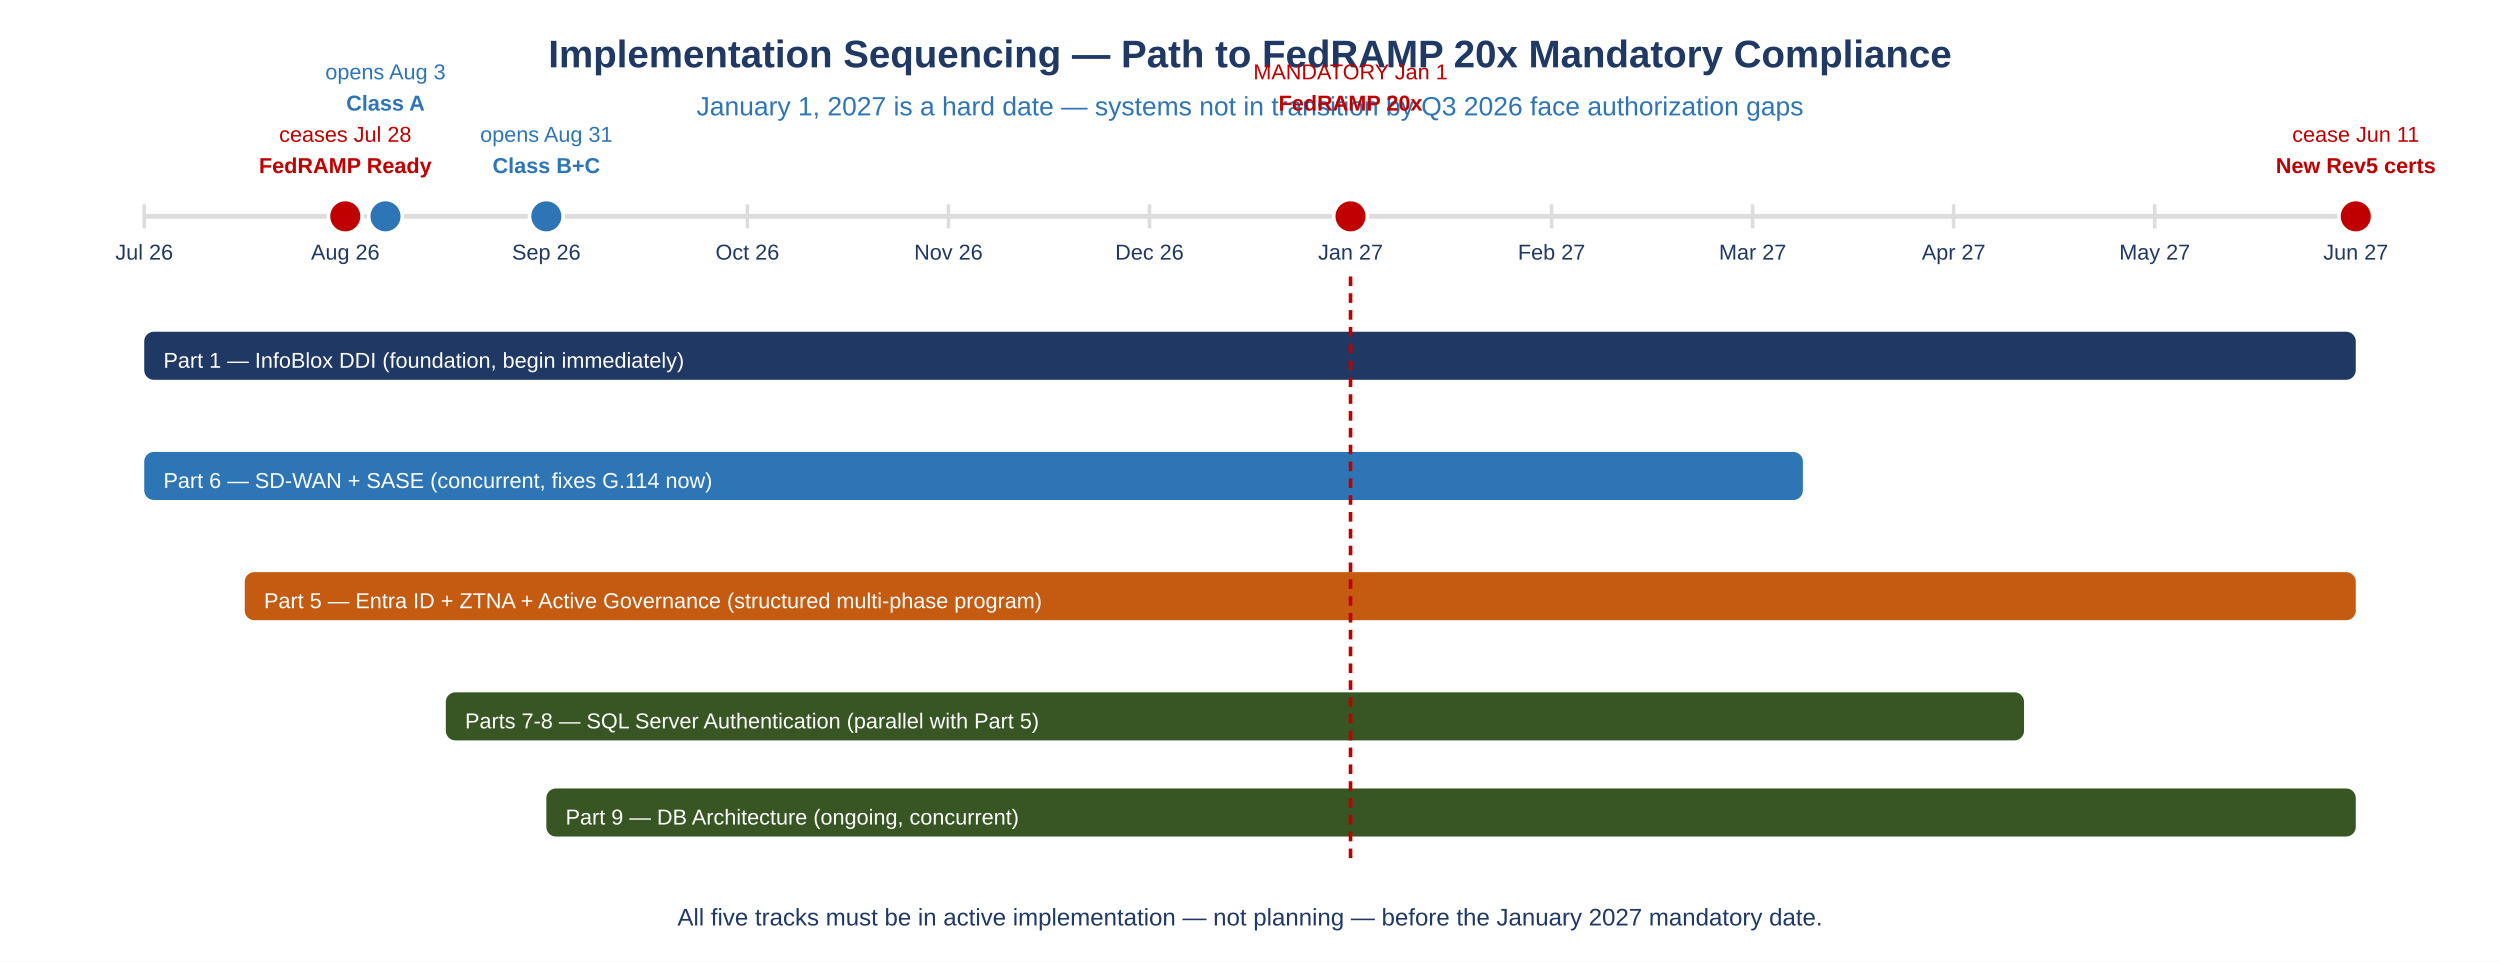
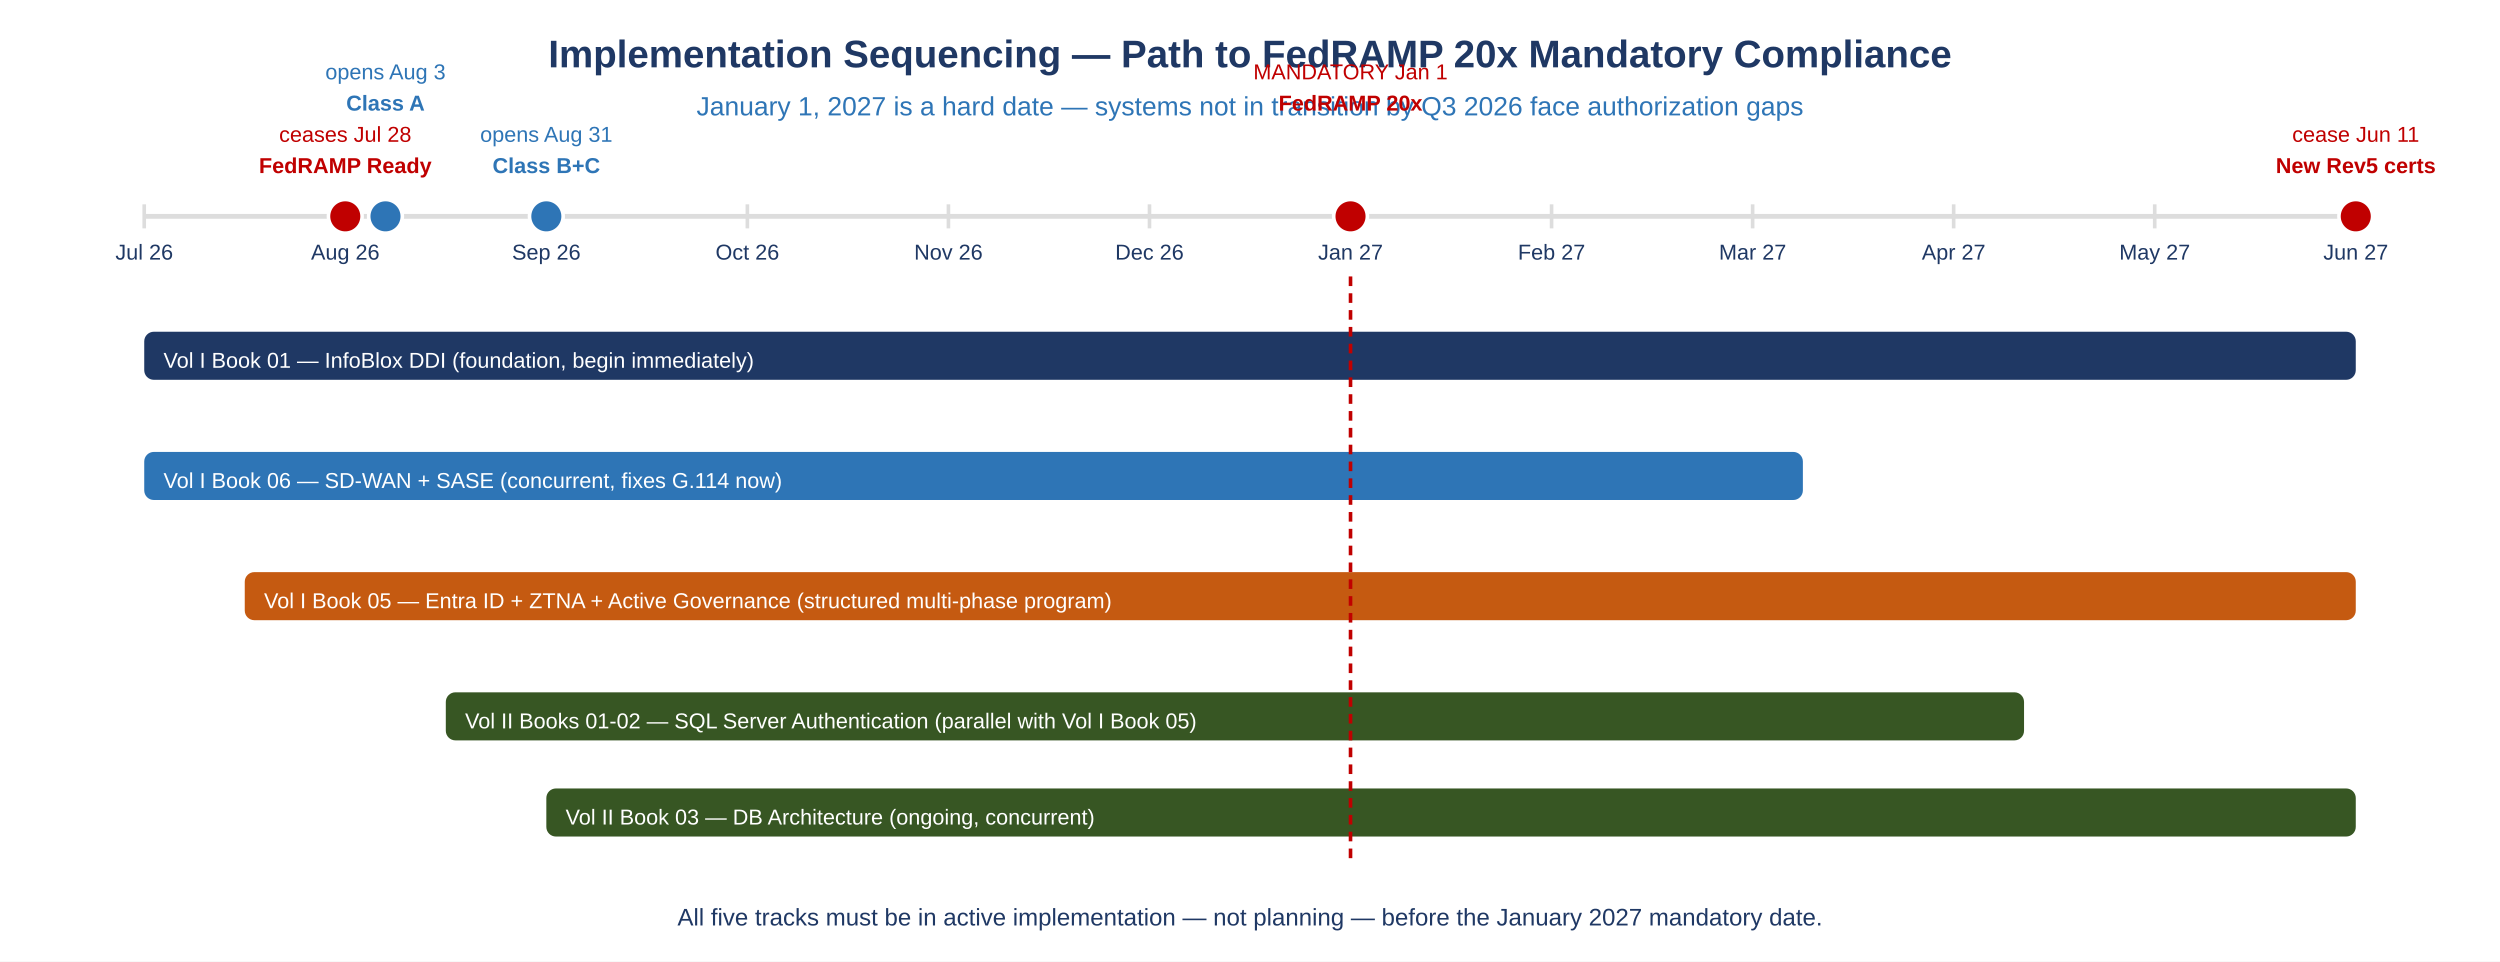
<svg xmlns="http://www.w3.org/2000/svg" viewBox="0 0 1040 400" style="font-family:Arial,sans-serif;background:#FFFFFF;">
  <rect width="1040" height="400" fill="#FFFFFF" />
  <text x="520" y="28" text-anchor="middle" font-size="16" font-weight="bold" fill="#1F3864">Implementation Sequencing — Path to FedRAMP 20x Mandatory Compliance</text>
  <text x="520" y="48" text-anchor="middle" font-size="11" font-weight="normal" fill="#2E75B6">January 1, 2027 is a hard date — systems not in transition by Q3 2026 face authorization gaps</text>
  <line x1="60" y1="90" x2="980" y2="90" stroke="#DDDDDD" stroke-width="2" />
  <line x1="60.0" y1="85" x2="60.0" y2="95" stroke="#DDDDDD" stroke-width="1.5" />
  <text x="60.0" y="108" text-anchor="middle" font-size="9" font-weight="normal" fill="#1F3864">Jul 26</text>
  <line x1="143.636" y1="85" x2="143.636" y2="95" stroke="#DDDDDD" stroke-width="1.5" />
  <text x="143.636" y="108" text-anchor="middle" font-size="9" font-weight="normal" fill="#1F3864">Aug 26</text>
  <line x1="227.273" y1="85" x2="227.273" y2="95" stroke="#DDDDDD" stroke-width="1.5" />
  <text x="227.273" y="108" text-anchor="middle" font-size="9" font-weight="normal" fill="#1F3864">Sep 26</text>
  <line x1="310.909" y1="85" x2="310.909" y2="95" stroke="#DDDDDD" stroke-width="1.5" />
  <text x="310.909" y="108" text-anchor="middle" font-size="9" font-weight="normal" fill="#1F3864">Oct 26</text>
  <line x1="394.545" y1="85" x2="394.545" y2="95" stroke="#DDDDDD" stroke-width="1.5" />
  <text x="394.545" y="108" text-anchor="middle" font-size="9" font-weight="normal" fill="#1F3864">Nov 26</text>
  <line x1="478.182" y1="85" x2="478.182" y2="95" stroke="#DDDDDD" stroke-width="1.5" />
  <text x="478.182" y="108" text-anchor="middle" font-size="9" font-weight="normal" fill="#1F3864">Dec 26</text>
  <line x1="561.818" y1="85" x2="561.818" y2="95" stroke="#DDDDDD" stroke-width="1.5" />
  <text x="561.818" y="108" text-anchor="middle" font-size="9" font-weight="normal" fill="#1F3864">Jan 27</text>
  <line x1="645.455" y1="85" x2="645.455" y2="95" stroke="#DDDDDD" stroke-width="1.5" />
  <text x="645.455" y="108" text-anchor="middle" font-size="9" font-weight="normal" fill="#1F3864">Feb 27</text>
  <line x1="729.091" y1="85" x2="729.091" y2="95" stroke="#DDDDDD" stroke-width="1.5" />
  <text x="729.091" y="108" text-anchor="middle" font-size="9" font-weight="normal" fill="#1F3864">Mar 27</text>
  <line x1="812.727" y1="85" x2="812.727" y2="95" stroke="#DDDDDD" stroke-width="1.5" />
  <text x="812.727" y="108" text-anchor="middle" font-size="9" font-weight="normal" fill="#1F3864">Apr 27</text>
  <line x1="896.364" y1="85" x2="896.364" y2="95" stroke="#DDDDDD" stroke-width="1.5" />
  <text x="896.364" y="108" text-anchor="middle" font-size="9" font-weight="normal" fill="#1F3864">May 27</text>
  <line x1="980.0" y1="85" x2="980.0" y2="95" stroke="#DDDDDD" stroke-width="1.5" />
  <text x="980.0" y="108" text-anchor="middle" font-size="9" font-weight="normal" fill="#1F3864">Jun 27</text>
  <circle cx="143.636" cy="90" r="7" fill="#C00000" stroke="#FFFFFF" stroke-width="1.5" />
  <text x="143.636" y="72" text-anchor="middle" font-size="9" font-weight="bold" fill="#C00000">FedRAMP Ready</text>
  <text x="143.636" y="59" text-anchor="middle" font-size="9" font-weight="normal" fill="#C00000">ceases Jul 28</text>
  <circle cx="160.364" cy="90" r="7" fill="#2E75B6" stroke="#FFFFFF" stroke-width="1.5" />
  <text x="160.364" y="46" text-anchor="middle" font-size="9" font-weight="bold" fill="#2E75B6">Class A</text>
  <text x="160.364" y="33" text-anchor="middle" font-size="9" font-weight="normal" fill="#2E75B6">opens Aug 3</text>
  <circle cx="227.273" cy="90" r="7" fill="#2E75B6" stroke="#FFFFFF" stroke-width="1.5" />
  <text x="227.273" y="72" text-anchor="middle" font-size="9" font-weight="bold" fill="#2E75B6">Class B+C</text>
  <text x="227.273" y="59" text-anchor="middle" font-size="9" font-weight="normal" fill="#2E75B6">opens Aug 31</text>
  <circle cx="561.818" cy="90" r="7" fill="#C00000" stroke="#FFFFFF" stroke-width="1.5" />
  <text x="561.818" y="46" text-anchor="middle" font-size="9" font-weight="bold" fill="#C00000">FedRAMP 20x</text>
  <text x="561.818" y="33" text-anchor="middle" font-size="9" font-weight="normal" fill="#C00000">MANDATORY Jan 1</text>
  <circle cx="980.0" cy="90" r="7" fill="#C00000" stroke="#FFFFFF" stroke-width="1.5" />
  <text x="980.0" y="72" text-anchor="middle" font-size="9" font-weight="bold" fill="#C00000">New Rev5 certs</text>
  <text x="980.0" y="59" text-anchor="middle" font-size="9" font-weight="normal" fill="#C00000">cease Jun 11</text>
  <rect x="60" y="138" width="920.0" height="20" rx="4" fill="#1F3864" />
-   <text x="68" y="153" text-anchor="start" font-size="9" font-weight="normal" fill="#FFFFFF">Part 1 — InfoBlox DDI (foundation, begin immediately)</text>
+   <text x="68" y="153" text-anchor="start" font-size="9" font-weight="normal" fill="#FFFFFF">Vol I Book 01 — InfoBlox DDI (foundation, begin immediately)</text>
  <rect x="60" y="188" width="690.0" height="20" rx="4" fill="#2E75B6" />
-   <text x="68" y="203" text-anchor="start" font-size="9" font-weight="normal" fill="#FFFFFF">Part 6 — SD-WAN + SASE (concurrent, fixes G.114 now)</text>
+   <text x="68" y="203" text-anchor="start" font-size="9" font-weight="normal" fill="#FFFFFF">Vol I Book 06 — SD-WAN + SASE (concurrent, fixes G.114 now)</text>
  <rect x="101.818" y="238" width="878.182" height="20" rx="4" fill="#C55A11" />
-   <text x="109.818" y="253" text-anchor="start" font-size="9" font-weight="normal" fill="#FFFFFF">Part 5 — Entra ID + ZTNA + Active Governance (structured multi-phase program)</text>
+   <text x="109.818" y="253" text-anchor="start" font-size="9" font-weight="normal" fill="#FFFFFF">Vol I Book 05 — Entra ID + ZTNA + Active Governance (structured multi-phase program)</text>
  <rect x="185.455" y="288" width="656.545" height="20" rx="4" fill="#375623" />
-   <text x="193.455" y="303" text-anchor="start" font-size="9" font-weight="normal" fill="#FFFFFF">Parts 7-8 — SQL Server Authentication (parallel with Part 5)</text>
+   <text x="193.455" y="303" text-anchor="start" font-size="9" font-weight="normal" fill="#FFFFFF">Vol II Books 01-02 — SQL Server Authentication (parallel with Vol I Book 05)</text>
  <rect x="227.273" y="328" width="752.727" height="20" rx="4" fill="#375623" />
-   <text x="235.273" y="343" text-anchor="start" font-size="9" font-weight="normal" fill="#FFFFFF">Part 9 — DB Architecture (ongoing, concurrent)</text>
+   <text x="235.273" y="343" text-anchor="start" font-size="9" font-weight="normal" fill="#FFFFFF">Vol II Book 03 — DB Architecture (ongoing, concurrent)</text>
  <line x1="561.818" y1="115" x2="561.818" y2="360" stroke="#C00000" stroke-width="1.5" stroke-dasharray="4,3" />
  <text x="520" y="385" text-anchor="middle" font-size="10" font-weight="normal" fill="#1F3864">All five tracks must be in active implementation — not planning — before the January 2027 mandatory date.</text>
</svg>
